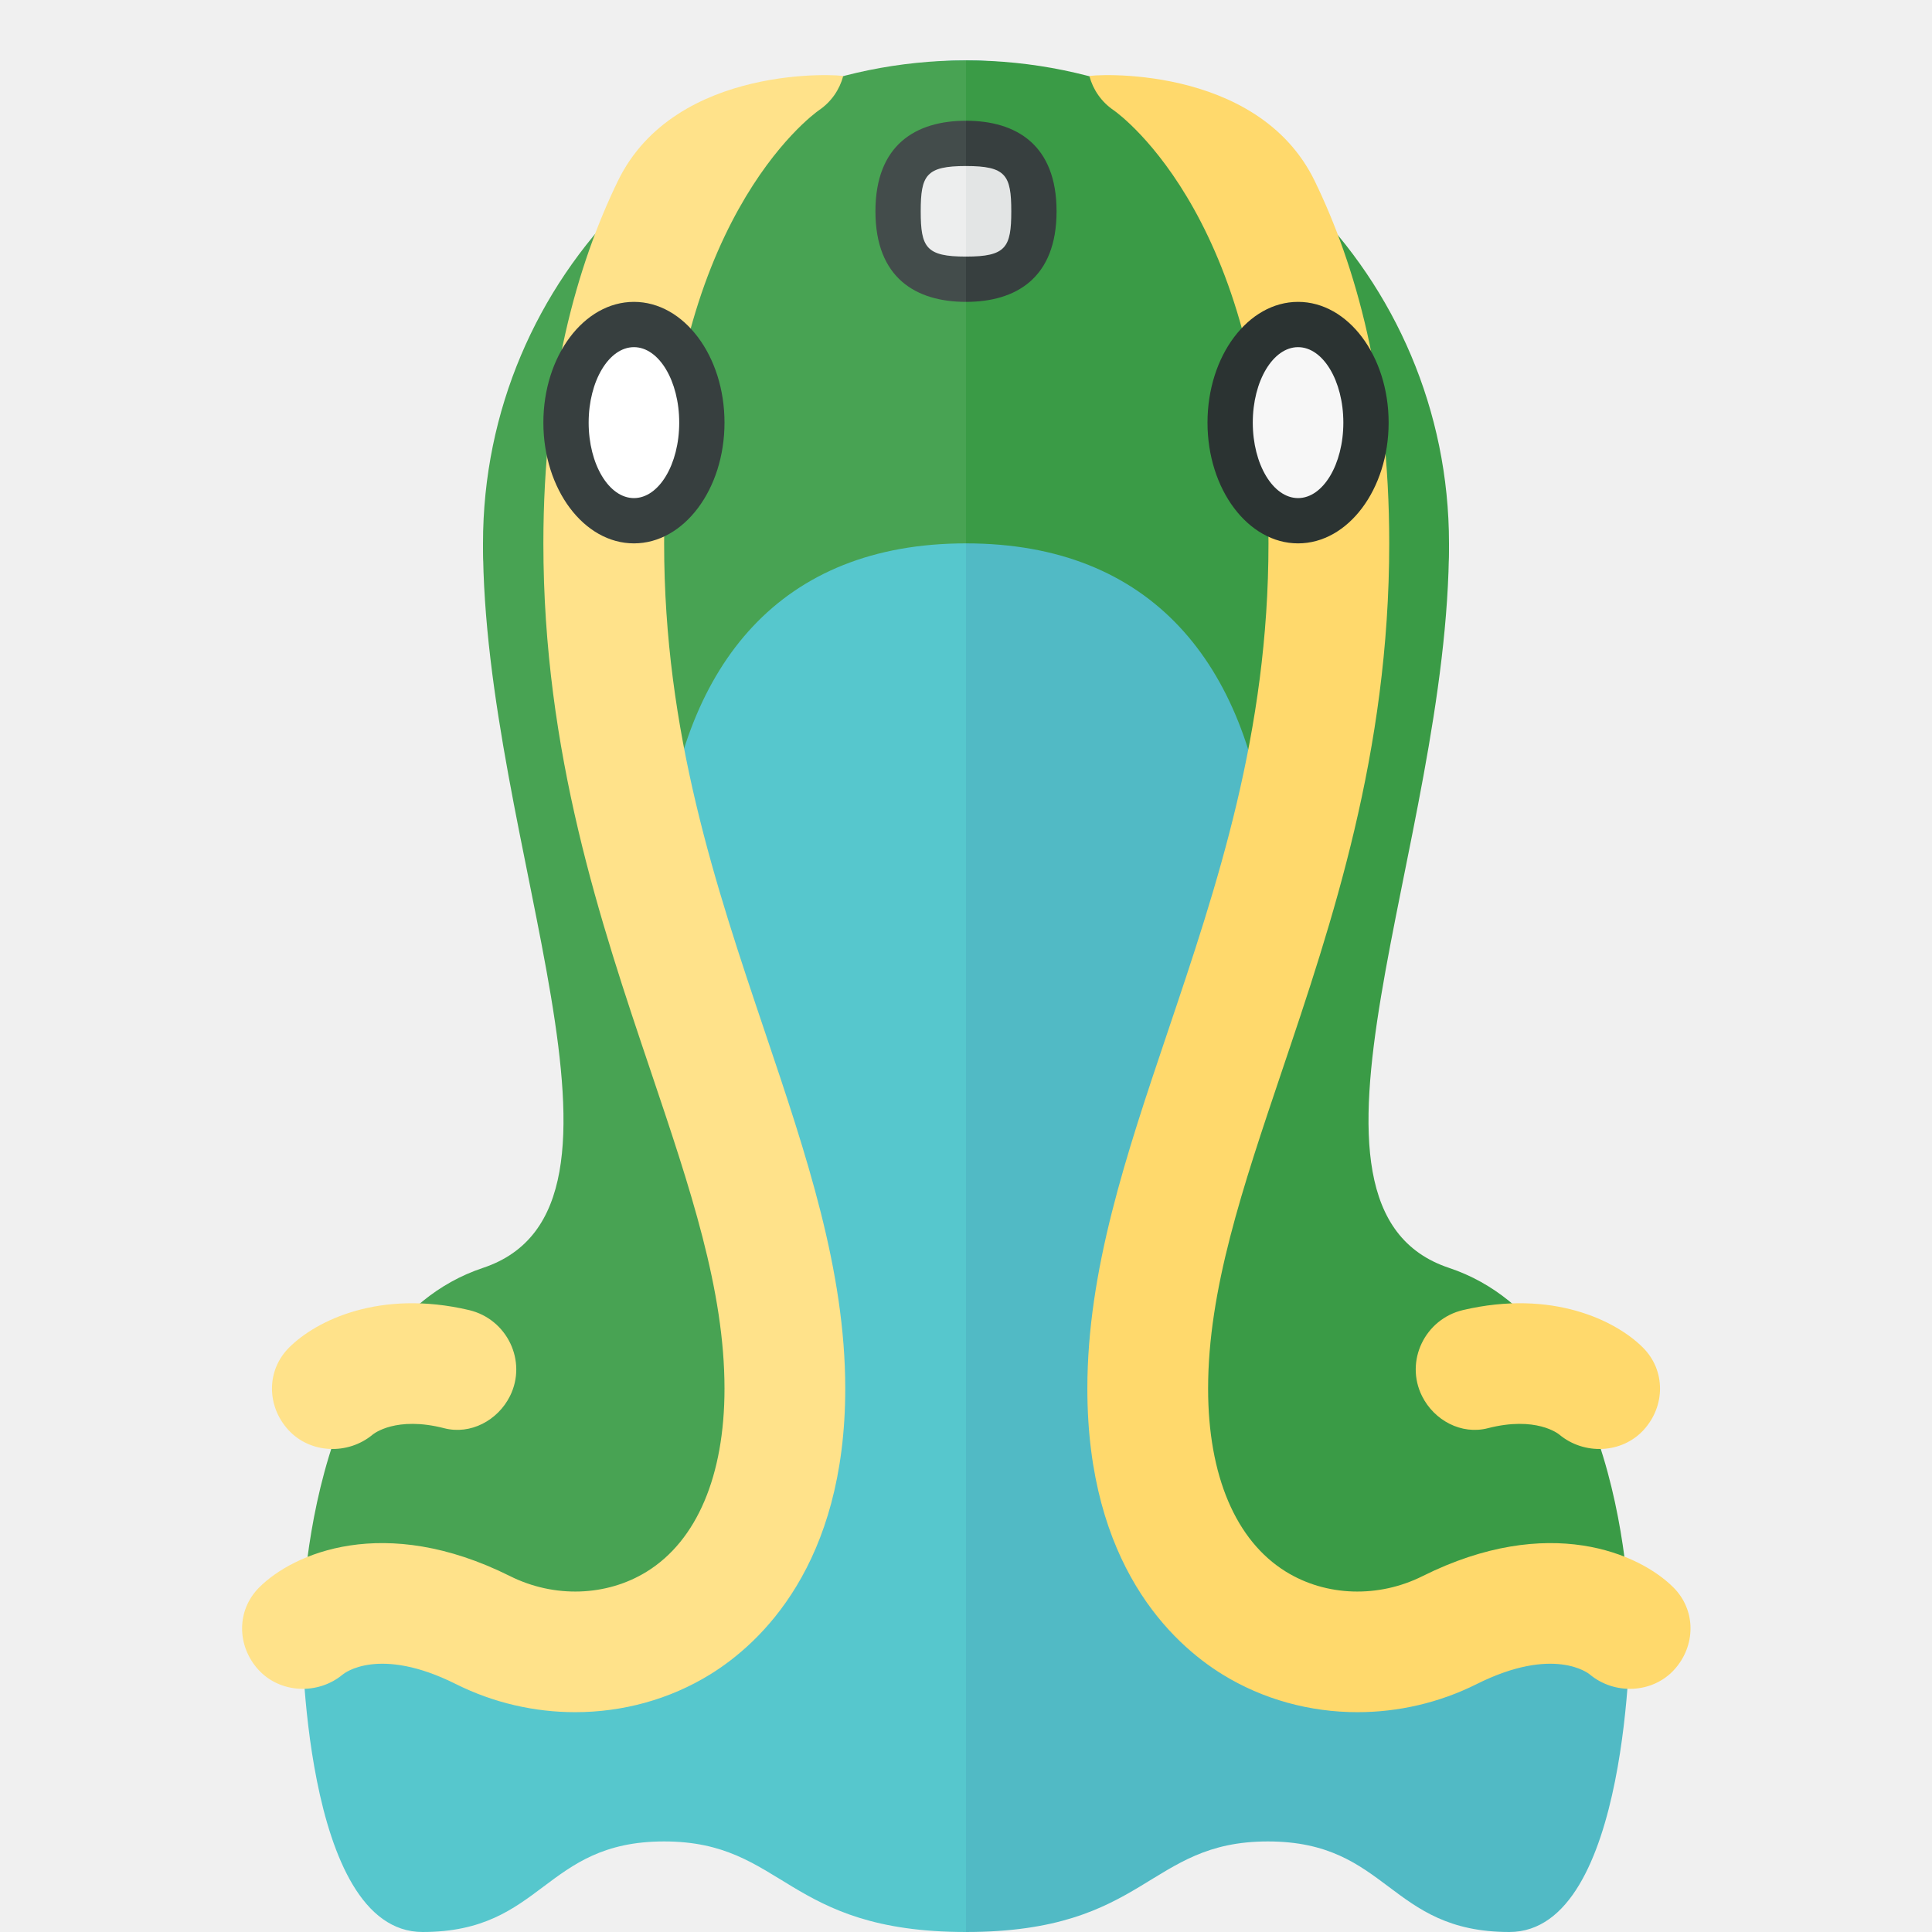
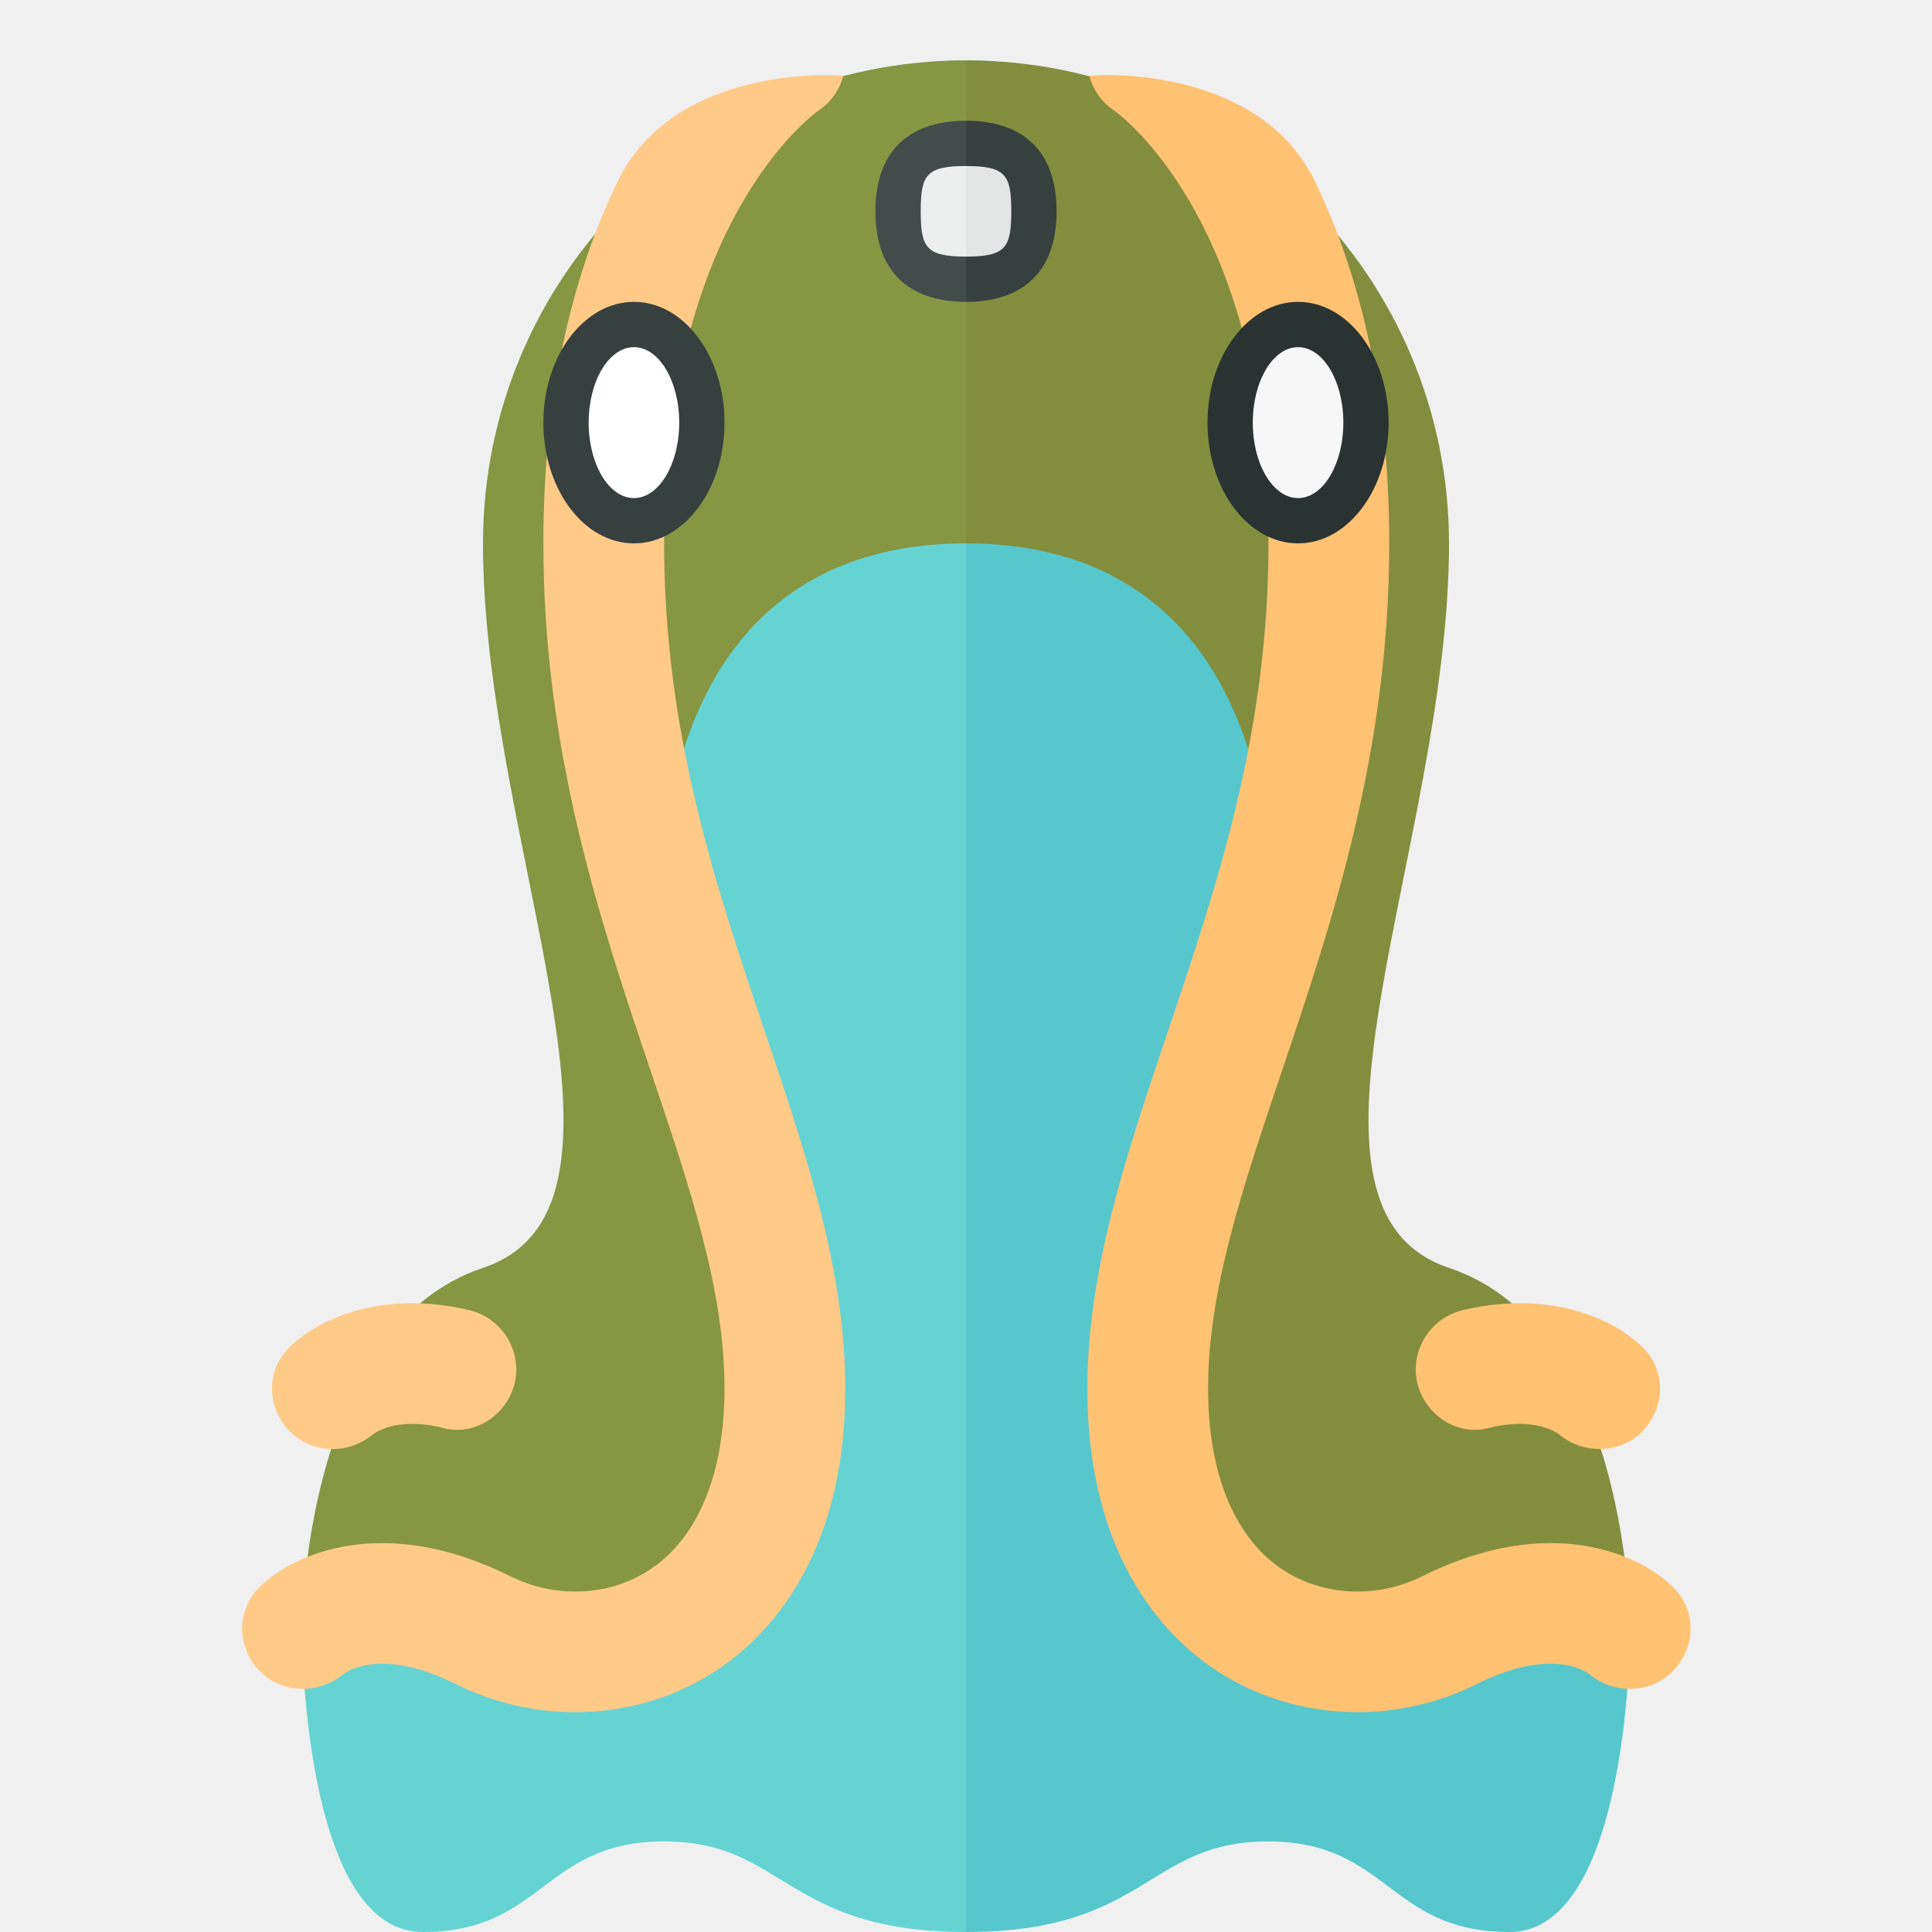
<svg xmlns="http://www.w3.org/2000/svg" version="1.1" x="0px" y="0px" width="32px" height="32px" viewBox="0 0 32 32" enable-background="new 0 0 32 32" xml:space="preserve">
  <g id="labels">
</g>
  <g id="icons">
    <g>
-       <path fill="#56C7CD" d="M16,1h-0.002c-2.526,0-4.789,1.639-5.487,4.067C10.207,6.126,10,7.425,10,9c0,6,3,10,3,14s-3,5-5,4    s-3,0-3,0s0,5,2,5s2-1.5,4-1.5s2,1.5,5,1.5V1z" />
-       <path fill="#51BAC5" d="M24,27c-2,1-5,0-5-4s3-8,3-14c0-1.575-0.207-2.874-0.511-3.933C20.791,2.639,18.528,1,16.002,1H16v31    c3,0,3-1.5,5-1.5s2,1.5,4,1.5s2-5,2-5S26,26,24,27z" />
-       <path fill="#48A353" d="M10,9H8c0,5,3,11,0,12s-3,6-3,6s1-1,3,0s5,0,5-4S10,15,10,9z" />
-       <path fill="#3A9B46" d="M24,21c-3-1,0-7,0-12h-2c0,6-3,10-3,14s3,5,5,4s3,0,3,0S27,22,24,21z" />
-       <path fill="#48A353" d="M16,1c-4.418,0-8,3.582-8,8c0,2.047,1.735,3.585,3,5c0.336-2.995,1.915-5,5-5V1z" />
-       <path fill="#3A9B46" d="M21,14c1.265-1.415,3-2.953,3-5c0-4.418-3.582-8-8-8v8C19.085,9,20.664,11.005,21,14z" />
-       <path fill="#FFE28A" d="M9.526,28.359c-0.673,0-1.352-0.154-1.974-0.465c-1.275-0.638-1.852-0.179-1.875-0.159    c-0.41,0.341-1.037,0.315-1.397-0.079c-0.36-0.396-0.365-0.985,0.013-1.363c0.56-0.561,2.065-1.23,4.154-0.188    c0.731,0.366,1.599,0.338,2.264-0.073C11.542,25.519,12,24.441,12,23c0-1.634-0.566-3.312-1.221-5.256C9.945,15.271,9,12.467,9,9    c0-2.665,0.562-4.618,1.233-6c0.955-1.968,3.739-1.762,3.733-1.739c-0.06,0.223-0.197,0.426-0.402,0.565    C13.441,1.912,11,3.705,11,9c0,3.139,0.851,5.664,1.674,8.105C13.356,19.128,14,21.038,14,23c0,2.916-1.402,4.218-2.238,4.734    C11.089,28.149,10.312,28.359,9.526,28.359z" />
-       <path fill="#FFD96C" d="M22.484,28.359c0.673,0,1.352-0.154,1.974-0.465c1.275-0.638,1.852-0.179,1.875-0.159    c0.41,0.341,1.037,0.315,1.397-0.079c0.36-0.396,0.365-0.985-0.013-1.363c-0.56-0.561-2.065-1.23-4.154-0.188    c-0.731,0.366-1.599,0.338-2.264-0.073C20.468,25.519,20.01,24.441,20.01,23c0-1.634,0.566-3.312,1.221-5.256    C22.065,15.271,23.01,12.467,23.01,9c0-2.665-0.562-4.618-1.233-6c-0.955-1.968-3.739-1.762-3.733-1.739    c0.06,0.223,0.197,0.426,0.402,0.565C18.569,1.912,21.01,3.705,21.01,9c0,3.139-0.851,5.664-1.674,8.105    C18.654,19.128,18.01,21.038,18.01,23c0,2.916,1.402,4.218,2.238,4.734C20.921,28.149,21.698,28.359,22.484,28.359z" />
+       <path fill="#66D3D3" d="M16,1h-0.002c-2.526,0-4.789,1.639-5.487,4.067C10.207,6.126,10,7.425,10,9c0,6,3,10,3,14s-3,5-5,4    s-3,0-3,0s0,5,2,5s2-1.5,4-1.5s2,1.5,5,1.5V1z" />
+       <path fill="#56C7CD" d="M24,27c-2,1-5,0-5-4s3-8,3-14c0-1.575-0.207-2.874-0.511-3.933C20.791,2.639,18.528,1,16.002,1H16v31    c3,0,3-1.5,5-1.5s2,1.5,4,1.5s2-5,2-5S26,26,24,27z" />
+       <path fill="#869642" d="M10,9H8c0,5,3,11,0,12s-3,6-3,6s1-1,3,0s5,0,5-4S10,15,10,9z" />
+       <path fill="#828E3D" d="M24,21c-3-1,0-7,0-12h-2c0,6-3,10-3,14s3,5,5,4s3,0,3,0S27,22,24,21z" />
+       <path fill="#869642" d="M16,1c-4.418,0-8,3.582-8,8c0,2.047,1.735,3.585,3,5c0.336-2.995,1.915-5,5-5V1z" />
+       <path fill="#828E3D" d="M21,14c1.265-1.415,3-2.953,3-5c0-4.418-3.582-8-8-8v8C19.085,9,20.664,11.005,21,14z" />
+       <path fill="#FFCA88" d="M9.526,28.359c-0.673,0-1.352-0.154-1.974-0.465c-1.275-0.638-1.852-0.179-1.875-0.159    c-0.41,0.341-1.037,0.315-1.397-0.079c-0.36-0.396-0.365-0.985,0.013-1.363c0.56-0.561,2.065-1.23,4.154-0.188    c0.731,0.366,1.599,0.338,2.264-0.073C11.542,25.519,12,24.441,12,23c0-1.634-0.566-3.312-1.221-5.256C9.945,15.271,9,12.467,9,9    c0-2.665,0.562-4.618,1.233-6c0.955-1.968,3.739-1.762,3.733-1.739c-0.06,0.223-0.197,0.426-0.402,0.565    C13.441,1.912,11,3.705,11,9c0,3.139,0.851,5.664,1.674,8.105C13.356,19.128,14,21.038,14,23c0,2.916-1.402,4.218-2.238,4.734    C11.089,28.149,10.312,28.359,9.526,28.359z" />
+       <path fill="#FFC172" d="M22.484,28.359c0.673,0,1.352-0.154,1.974-0.465c1.275-0.638,1.852-0.179,1.875-0.159    c0.41,0.341,1.037,0.315,1.397-0.079c0.36-0.396,0.365-0.985-0.013-1.363c-0.56-0.561-2.065-1.23-4.154-0.188    c-0.731,0.366-1.599,0.338-2.264-0.073C20.468,25.519,20.01,24.441,20.01,23c0-1.634,0.566-3.312,1.221-5.256    C22.065,15.271,23.01,12.467,23.01,9c0-2.665-0.562-4.618-1.233-6c-0.955-1.968-3.739-1.762-3.733-1.739    c0.06,0.223,0.197,0.426,0.402,0.565C18.569,1.912,21.01,3.705,21.01,9c0,3.139-0.851,5.664-1.674,8.105    C18.654,19.128,18.01,21.038,18.01,23c0,2.916,1.402,4.218,2.238,4.734C20.921,28.149,21.698,28.359,22.484,28.359z" />
      <ellipse fill="#373F3F" cx="10.5" cy="7" rx="1.5" ry="2" />
      <ellipse fill="#FFFFFF" cx="10.5" cy="7" rx="0.75" ry="1.25" />
      <ellipse fill="#2B3332" cx="21.5" cy="7" rx="1.5" ry="2" />
      <ellipse fill="#F7F7F7" cx="21.5" cy="7" rx="0.75" ry="1.25" />
      <path fill="#434C4B" d="M16,2c-0.828,0-1.5,0.395-1.5,1.5C14.5,4.605,15.172,5,16,5V2z" />
      <path fill="#373F3F" d="M17.5,3.5C17.5,2.395,16.828,2,16,2v3C16.828,5,17.5,4.605,17.5,3.5z" />
      <path fill="#EDEEEE" d="M16,2.75c-0.661,0-0.75,0.151-0.75,0.75S15.339,4.25,16,4.25V2.75z" />
      <path fill="#E3E5E5" d="M16.75,3.5c0-0.599-0.089-0.75-0.75-0.75v1.5C16.661,4.25,16.75,4.099,16.75,3.5z" />
+       <path fill="#FFCA88" d="M4.788,22.32c-0.378,0.378-0.373,0.968-0.013,1.363c0.36,0.395,0.987,0.42,1.397,0.079    c0.019-0.016,0.39-0.311,1.186-0.106c0.435,0.112,0.887-0.129,1.088-0.531l0,0c0.29-0.58-0.047-1.277-0.677-1.426    C6.292,21.352,5.237,21.871,4.788,22.32z" />
+       <path fill="#FFC172" d="M27.212,22.32c0.378,0.378,0.373,0.968,0.013,1.363c-0.36,0.395-0.987,0.42-1.397,0.079    c-0.019-0.016-0.39-0.311-1.186-0.106c-0.435,0.112-0.887-0.129-1.088-0.531l0,0c-0.29-0.58,0.047-1.277,0.677-1.426    C25.708,21.352,26.763,21.871,27.212,22.32z" />
    </g>
-     <path fill="#FFE28A" d="M4.788,22.32c-0.378,0.378-0.373,0.968-0.013,1.363c0.36,0.395,0.987,0.42,1.397,0.079   c0.019-0.016,0.39-0.311,1.186-0.106c0.435,0.112,0.887-0.129,1.088-0.531l0,0c0.29-0.58-0.047-1.277-0.677-1.426   C6.292,21.352,5.237,21.871,4.788,22.32z" />
-     <path fill="#FFD96C" d="M27.212,22.32c0.378,0.378,0.373,0.968,0.013,1.363c-0.36,0.395-0.987,0.42-1.397,0.079   c-0.019-0.016-0.39-0.311-1.186-0.106c-0.435,0.112-0.887-0.129-1.088-0.531l0,0c-0.29-0.58,0.047-1.277,0.677-1.426   C25.708,21.352,26.763,21.871,27.212,22.32z" />
  </g>
</svg>
